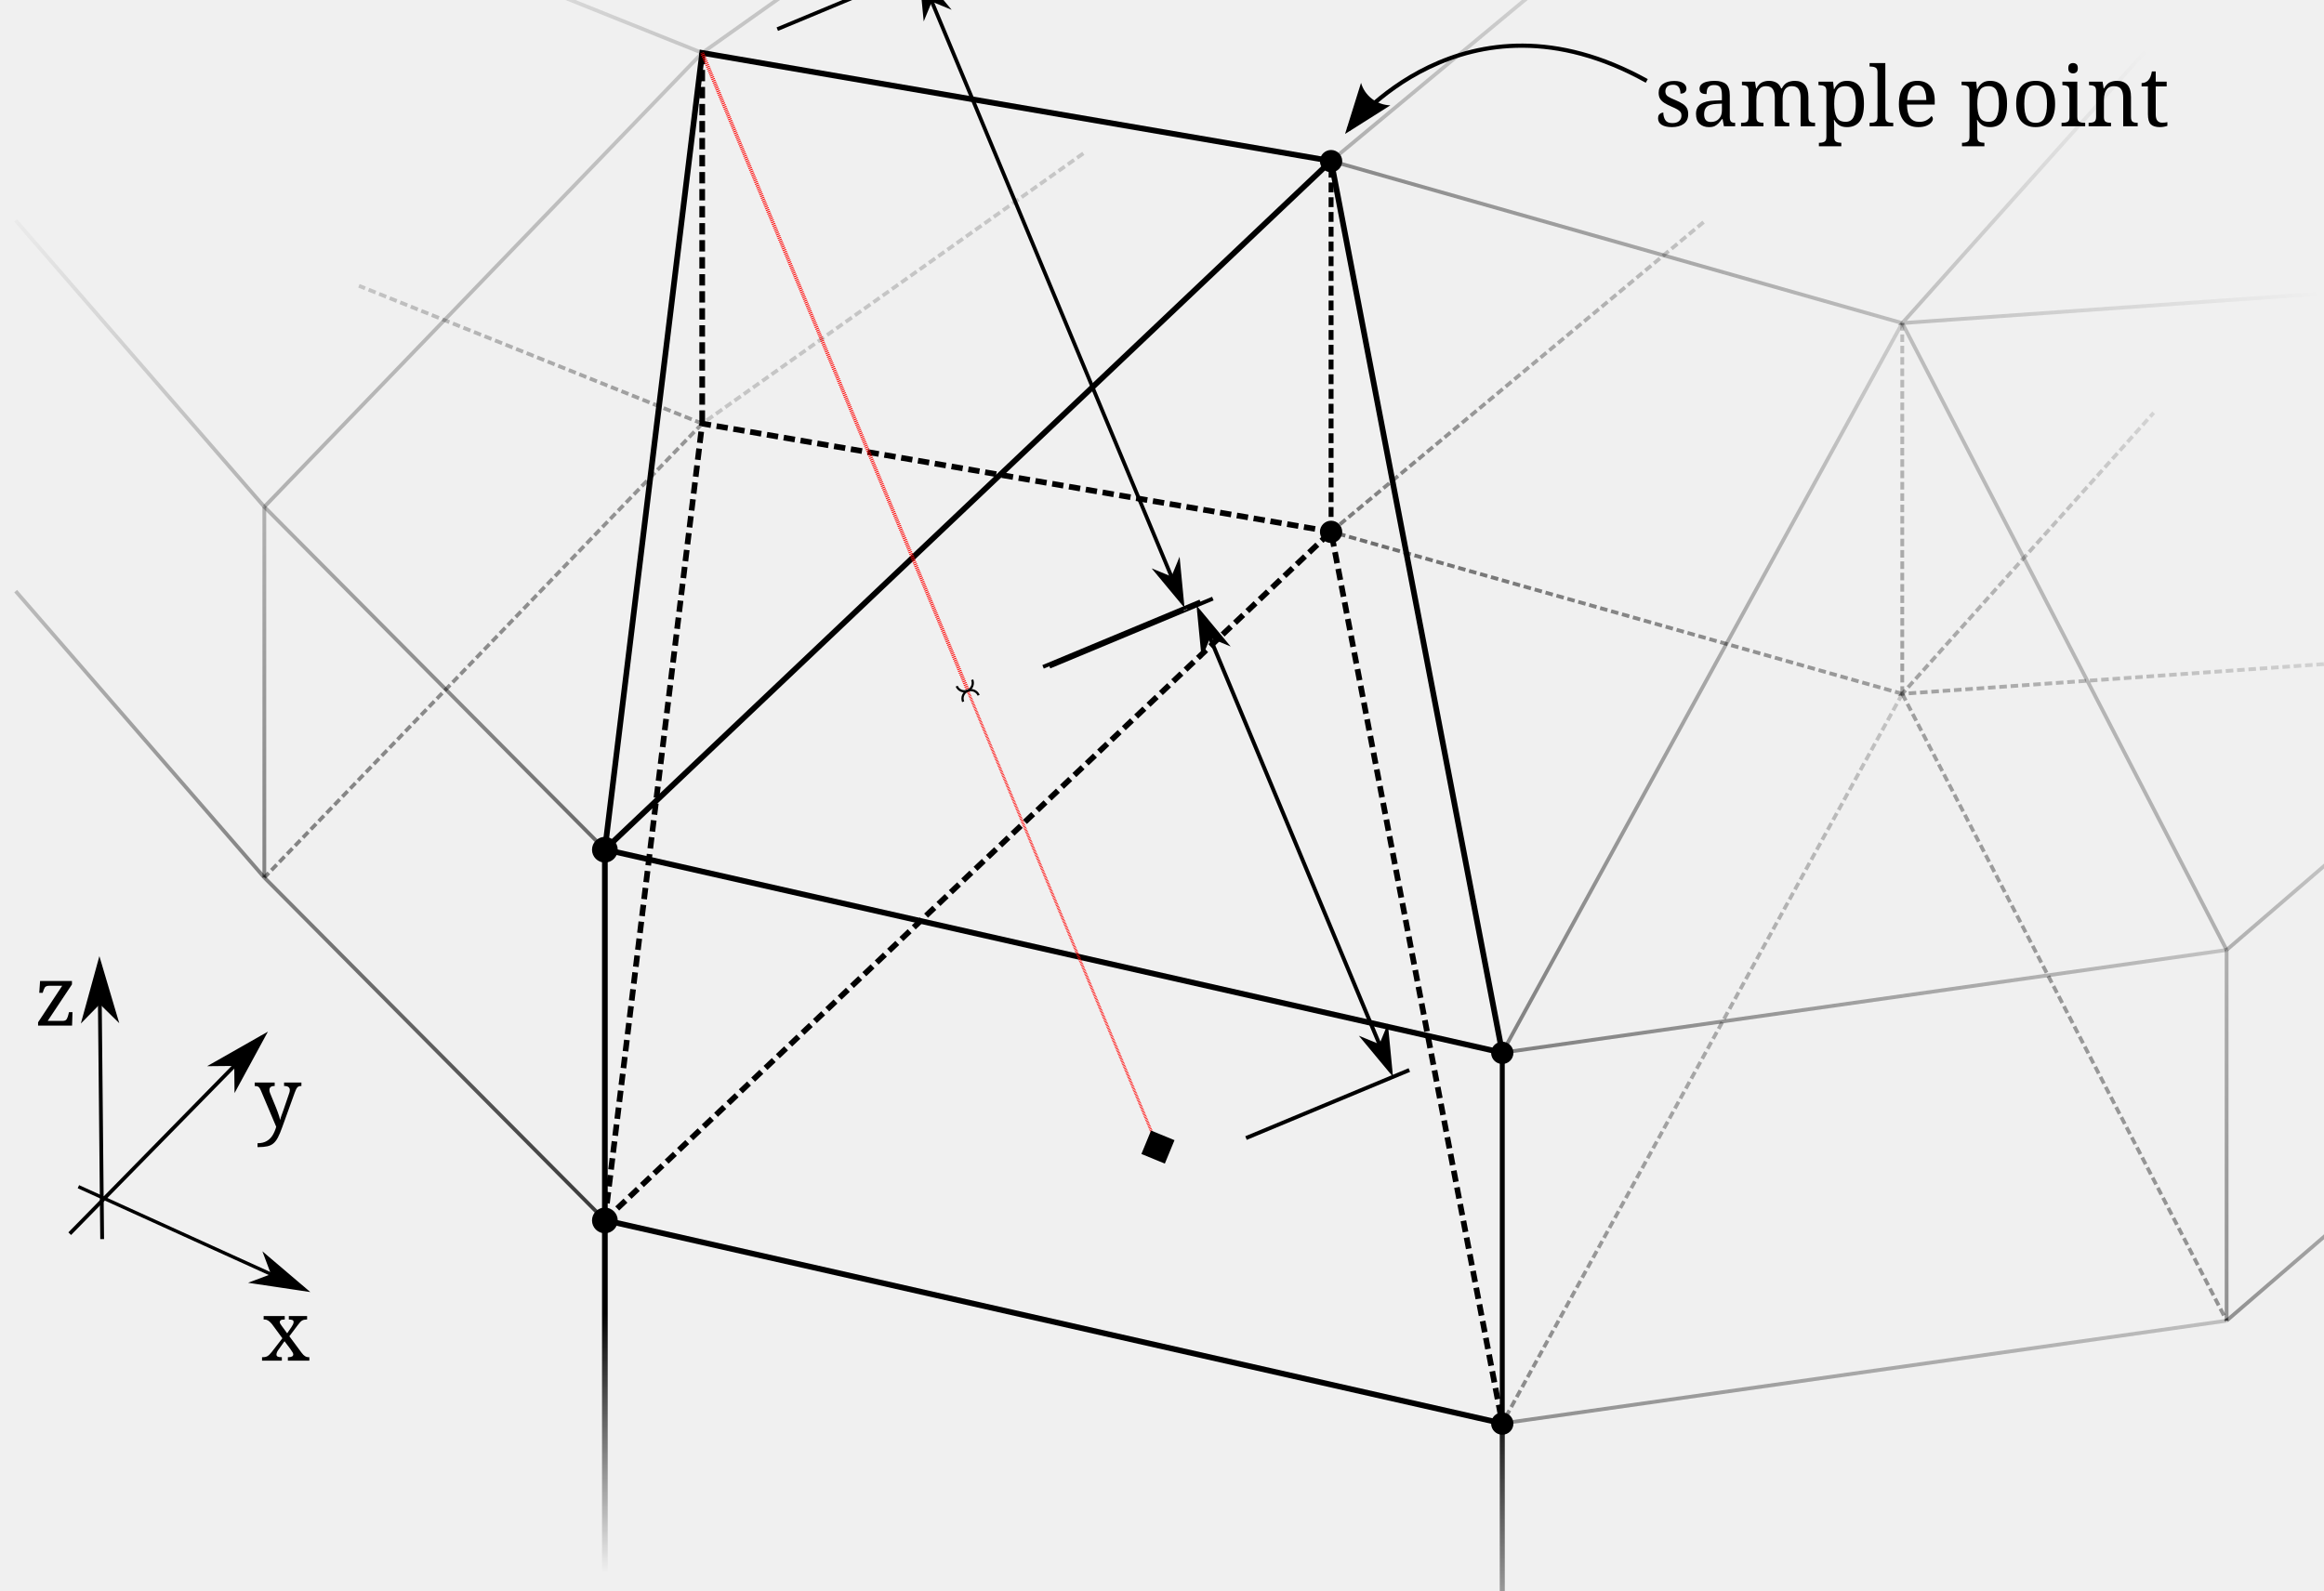
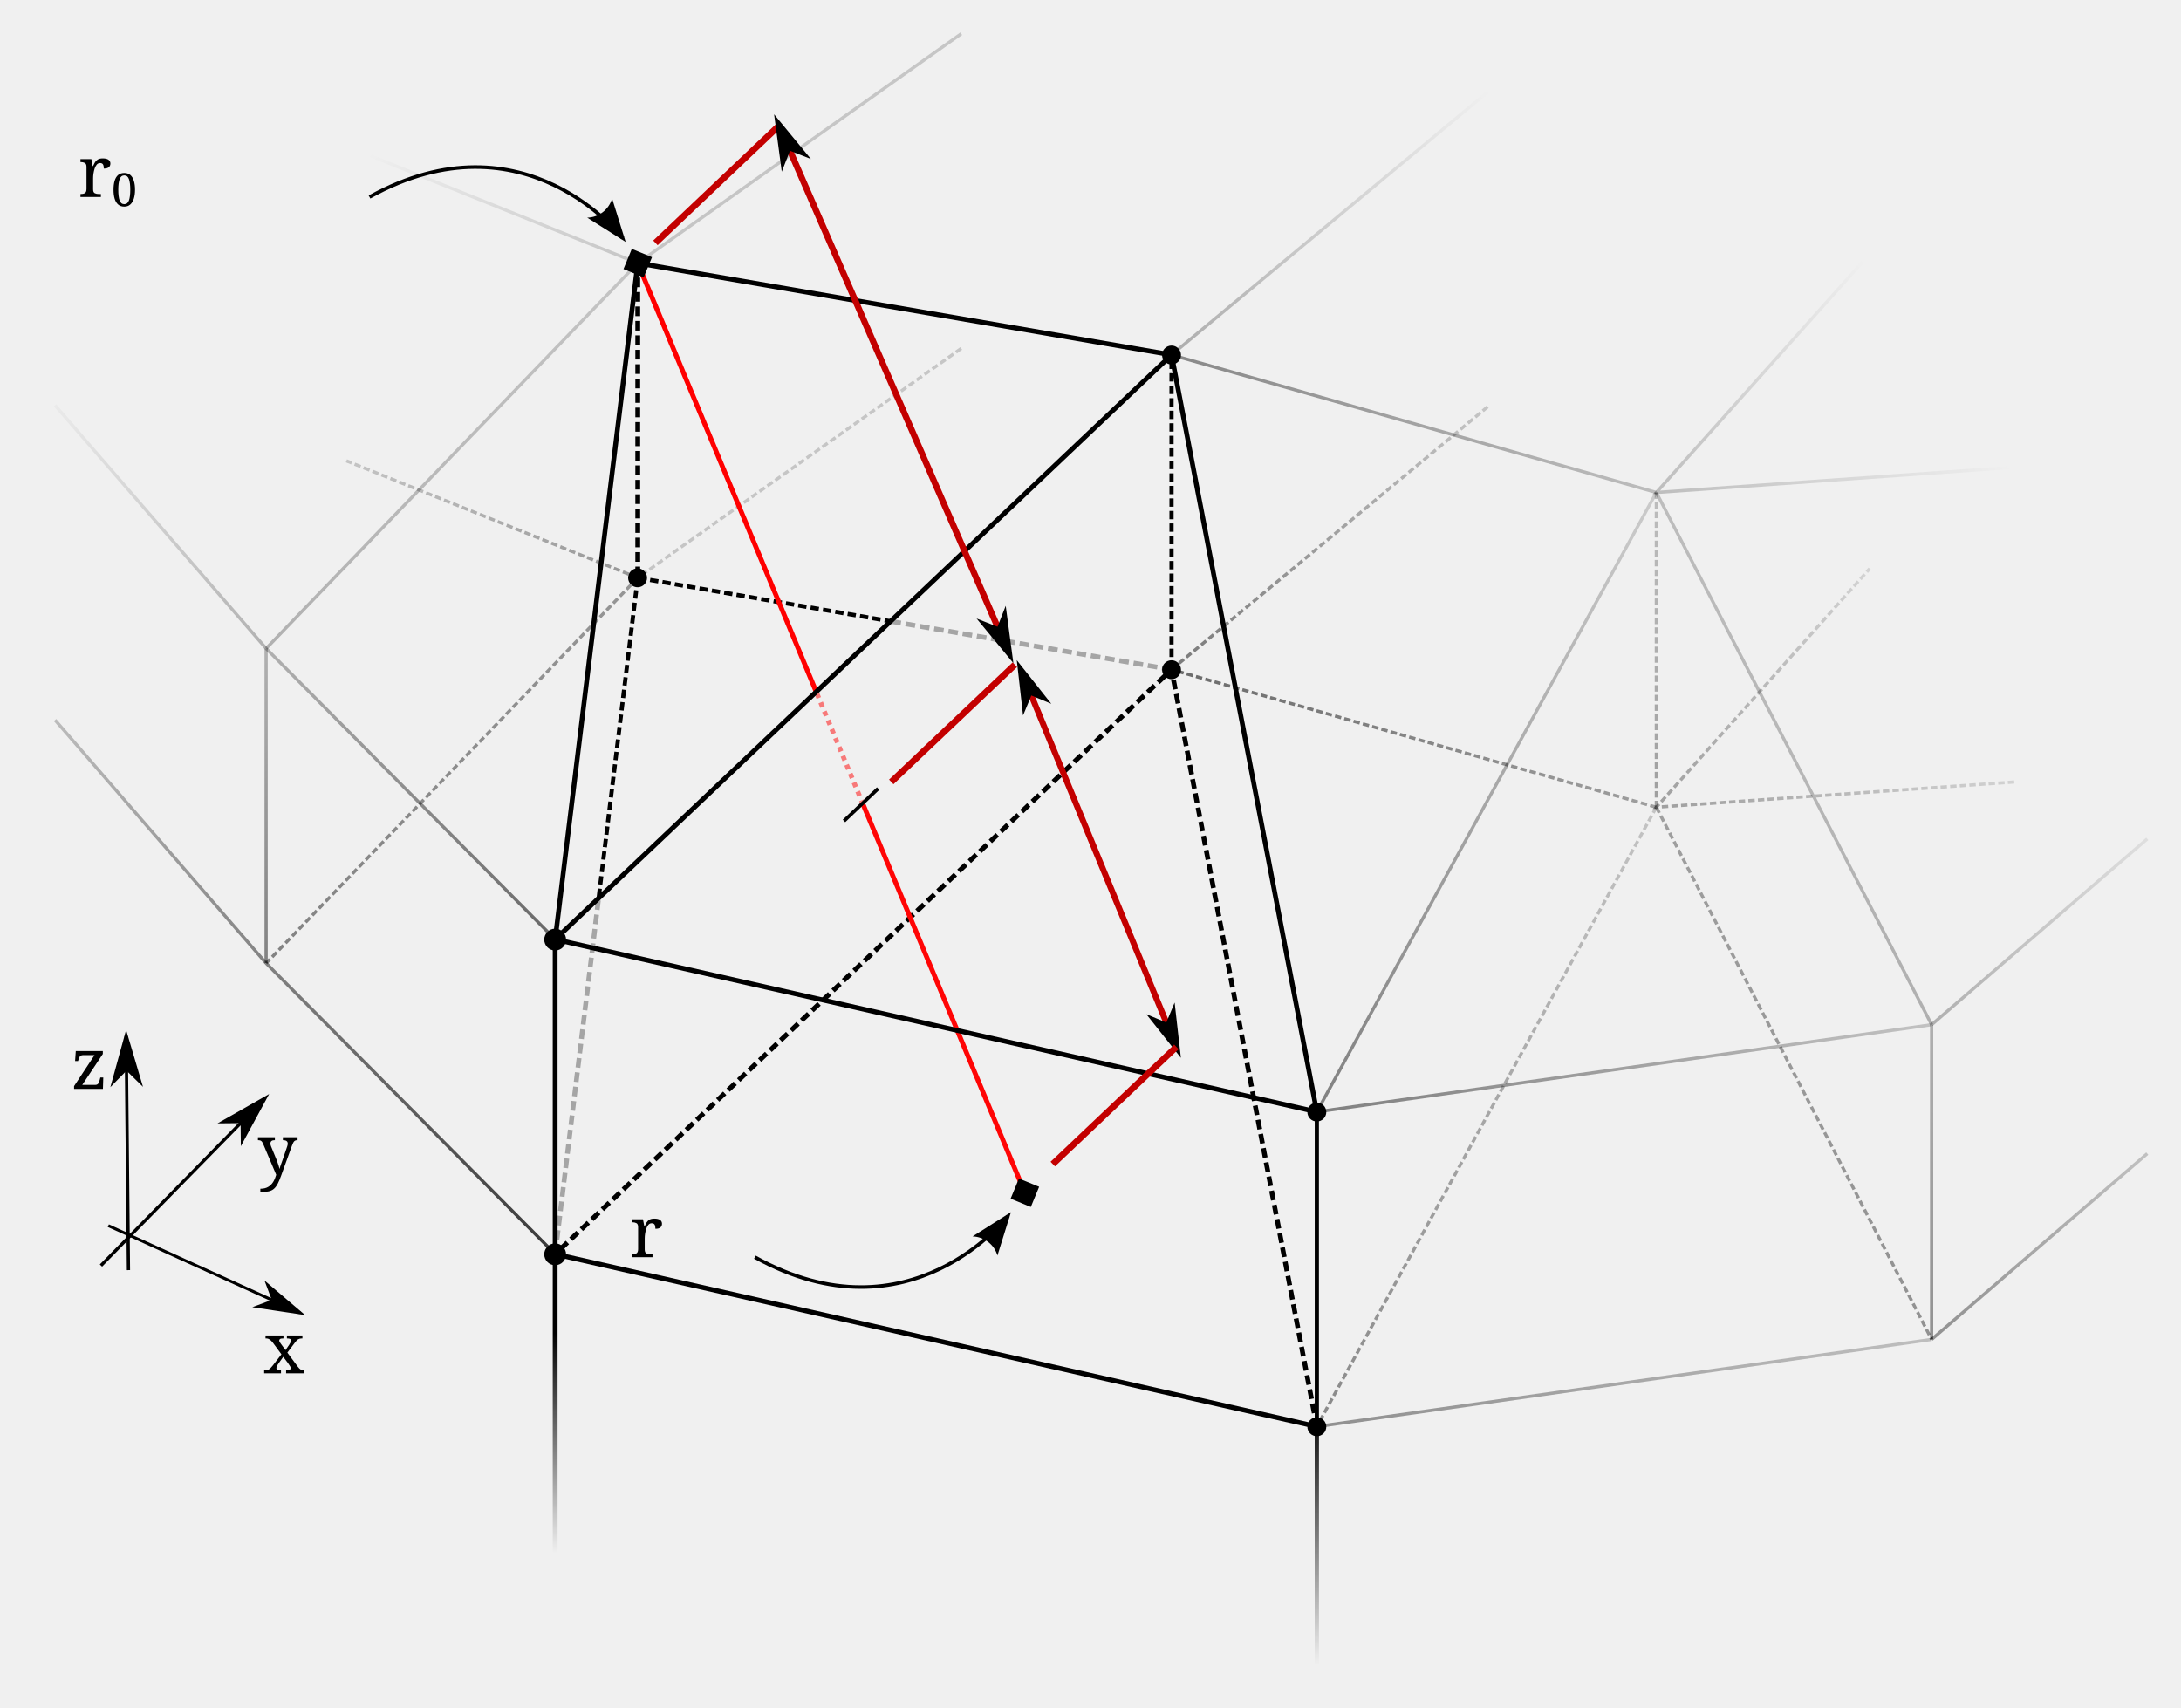
- <svg xmlns="http://www.w3.org/2000/svg" xmlns:xlink="http://www.w3.org/1999/xlink" width="614.163" height="420.55" id="svg43385" version="1.1">
+ <svg xmlns="http://www.w3.org/2000/svg" xmlns:xlink="http://www.w3.org/1999/xlink" width="679.071" height="531.617" id="svg43385" version="1.1">
  <defs id="defs43387">
-     <marker orient="auto" refY="0.0" refX="0.0" id="DiamondLstart" style="overflow:visible">
-       <path id="path4275" d="M 0,-7.071 L -7.071,0 L 0,7.071 L 7.071,0 L 0,-7.071 z " style="fill-rule:evenodd;stroke:#000000;stroke-width:1.0pt" transform="scale(0.8) translate(7,0)" />
-     </marker>
-     <marker orient="auto" refY="0.0" refX="0.0" id="SquareL" style="overflow:visible">
-       <path id="path4257" d="M -5.0,-5.0 L -5.0,5.0 L 5.0,5.0 L 5.0,-5.0 L -5.0,-5.0 z " style="fill-rule:evenodd;stroke:#000000;stroke-width:1.0pt" transform="scale(0.8)" />
-     </marker>
-     <marker orient="auto" refY="0.0" refX="0.0" id="EmptyDiamondL" style="overflow:visible">
-       <path id="path4293" d="M 0,-7.071 L -7.071,0 L 0,7.071 L 7.071,0 L 0,-7.071 z " style="fill-rule:evenodd;fill:#FFFFFF;stroke:#000000;stroke-width:1.0pt" transform="scale(0.8)" />
-     </marker>
-     <marker orient="auto" refY="0.0" refX="0.0" id="Torso" style="overflow:visible">
-       <g id="g4399" transform="scale(0.7)">
-         <path id="path4401" d="M -4.779,-3.24 C -2.429,-2.874 0.521,-1.302 0.258,0.388 C -0.005,2.078 -2.213,2.618 -4.563,2.252 C -6.913,1.886 -8.521,0.752 -8.258,-0.938 C -7.995,-2.628 -7.13,-3.605 -4.779,-3.24 z " style="fill:none;fill-opacity:0.75;fill-rule:evenodd;stroke:#000000;stroke-width:1.25" />
-         <path id="path4403" d="M 4.46,0.089 C -2.556,-4.378 5.225,-3.906 -0.848,-8.72" style="fill:none;fill-opacity:0.75;fill-rule:evenodd;stroke:#000000;stroke-width:1pt" />
-         <path id="path4405" d="M 4.93,0.058 C -1.387,1.749 1.803,5.478 -4.945,7.546" style="fill:none;fill-opacity:0.75;fill-rule:evenodd;stroke:#000000;stroke-width:1pt" />
+     <marker orient="auto" refY="0.0" refX="0.0" id="Arrow1Mend" style="overflow:visible;">
+       <path id="path9475" d="M 0.0,0.0 L 5.0,-5.0 L -12.5,0.0 L 5.0,5.0 L 0.0,0.0 z " style="fill-rule:evenodd;stroke:#000000;stroke-width:1.0pt;" transform="scale(0.4) rotate(180) translate(10,0)" />
+     </marker>
+     <marker orient="auto" refY="0.0" refX="0.0" id="Arrow1Mstart" style="overflow:visible">
+       <path id="path9472" d="M 0.0,0.0 L 5.0,-5.0 L -12.5,0.0 L 5.0,5.0 L 0.0,0.0 z " style="fill-rule:evenodd;stroke:#000000;stroke-width:1.0pt" transform="scale(0.4) translate(10,0)" />
+     </marker>
+     <marker orient="auto" refY="0" refX="0" id="DiamondM" style="overflow:visible">
+       <path id="path9548" d="M 0,-7.071 -7.071,0 0,7.071 7.071,0 0,-7.071 z" style="fill-rule:evenodd;stroke:#000000;stroke-width:1pt" transform="scale(0.4,0.4)" />
+     </marker>
+     <marker orient="auto" refY="0" refX="0" id="DiamondMstart" style="overflow:visible">
+       <path id="path9557" d="M 0,-7.071 -7.071,0 0,7.071 7.071,0 0,-7.071 z" style="fill-rule:evenodd;stroke:#000000;stroke-width:1pt" transform="matrix(0.4,0,0,0.4,2.6,0)" />
+     </marker>
+     <marker orient="auto" refY="0" refX="0" id="StopL" style="overflow:visible">
+       <path id="path9635" d="M 0,5.65 0,-5.65" style="fill:none;stroke:#000000;stroke-width:1pt" transform="scale(0.8,0.8)" />
+     </marker>
+     <marker orient="auto" refY="0" refX="0" id="DiamondLstart" style="overflow:visible">
+       <path id="path4275" d="M 0,-7.071 -7.071,0 0,7.071 7.071,0 0,-7.071 z" style="fill-rule:evenodd;stroke:#000000;stroke-width:1pt" transform="matrix(0.8,0,0,0.8,5.6,0)" />
+     </marker>
+     <marker orient="auto" refY="0" refX="0" id="SquareL" style="overflow:visible">
+       <path id="path4257" d="M -5,-5 -5,5 5,5 5,-5 -5,-5 z" style="fill-rule:evenodd;stroke:#000000;stroke-width:1pt" transform="scale(0.8,0.8)" />
+     </marker>
+     <marker orient="auto" refY="0" refX="0" id="EmptyDiamondL" style="overflow:visible">
+       <path id="path4293" d="M 0,-7.071 -7.071,0 0,7.071 7.071,0 0,-7.071 z" style="fill:#ffffff;fill-rule:evenodd;stroke:#000000;stroke-width:1pt" transform="scale(0.8,0.8)" />
+     </marker>
+     <marker orient="auto" refY="0" refX="0" id="Torso" style="overflow:visible">
+       <g id="g4399" transform="scale(0.7,0.7)">
+         <path id="path4401" d="m -4.779,-3.24 c 2.35,0.366 5.3,1.938 5.037,3.627 C -0.005,2.078 -2.213,2.618 -4.563,2.252 -6.913,1.886 -8.521,0.752 -8.258,-0.938 -7.995,-2.628 -7.13,-3.605 -4.779,-3.24 z" style="fill:none;stroke:#000000;stroke-width:1.25" />
+         <path id="path4403" d="M 4.46,0.089 C -2.556,-4.378 5.225,-3.906 -0.848,-8.72" style="fill:none;stroke:#000000;stroke-width:1pt" />
+         <path id="path4405" d="M 4.93,0.058 C -1.387,1.749 1.803,5.478 -4.945,7.546" style="fill:none;stroke:#000000;stroke-width:1pt" />
        <rect id="rect4407" transform="matrix(0.527536,-0.849533,0.887668,0.460484,0,0)" y="-1.741" x="-10.392" height="2.761" width="2.637" style="fill-rule:evenodd;stroke-width:1pt" />
        <rect id="rect4409" transform="matrix(0.671205,-0.741272,0.790802,0.612072,0,0)" y="-7.963" x="4.959" height="2.861" width="2.733" style="fill-rule:evenodd;stroke-width:1pt" />
-         <path id="path4411" transform="matrix(0,-1.109517,1.109517,0,25.96648,19.71619)" d="M 16.78 -28.685 A 0.607 0.607 0 1 0 15.565,-28.685 A 0.607 0.607 0 1 0 16.78 -28.685 z" style="fill:#ff0000;fill-opacity:0.75;fill-rule:evenodd;stroke:#000000;stroke-width:1pt" />
-         <path id="path4413" transform="matrix(0,-1.109517,1.109517,0,26.8245,16.99126)" d="M 16.78 -28.685 A 0.607 0.607 0 1 0 15.565,-28.685 A 0.607 0.607 0 1 0 16.78 -28.685 z" style="fill:#ff0000;fill-opacity:0.75;fill-rule:evenodd;stroke:#000000;stroke-width:1pt" />
-       </g>
-     </marker>
-     <marker orient="auto" refY="0.0" refX="0.0" id="Tail" style="overflow:visible">
-       <g id="g4223" transform="scale(-1.2)">
-         <path id="path4225" d="M -3.805,-3.959 L 0.544,0" style="fill:none;fill-rule:evenodd;stroke:#000000;stroke-width:0.8;stroke-linecap:round" />
-         <path id="path4227" d="M -1.287,-3.959 L 3.062,0" style="fill:none;fill-rule:evenodd;stroke:#000000;stroke-width:0.8;stroke-linecap:round" />
-         <path id="path4229" d="M 1.305,-3.959 L 5.654,0" style="fill:none;fill-rule:evenodd;stroke:#000000;stroke-width:0.8;stroke-linecap:round" />
-         <path id="path4231" d="M -3.805,4.178 L 0.544,0.22" style="fill:none;fill-rule:evenodd;stroke:#000000;stroke-width:0.8;stroke-linecap:round" />
-         <path id="path4233" d="M -1.287,4.178 L 3.062,0.22" style="fill:none;fill-rule:evenodd;stroke:#000000;stroke-width:0.8;stroke-linecap:round" />
-         <path id="path4235" d="M 1.305,4.178 L 5.654,0.22" style="fill:none;fill-rule:evenodd;stroke:#000000;stroke-width:0.8;stroke-linecap:round" />
-       </g>
-     </marker>
-     <marker orient="auto" refY="0.0" refX="0.0" id="CurvyCross" style="overflow:visible">
-       <g id="g4377" transform="scale(0.6)">
-         <path id="path4379" d="M 4.625,-5.046 C 1.865,-5.046 -0.375,-2.806 -0.375,-0.046 C -0.375,2.714 1.865,4.954 4.625,4.954" style="fill:none;fill-rule:evenodd;stroke:#000000;stroke-width:1.0pt" />
-         <path id="path4381" d="M -5.413,-5.046 C -2.653,-5.046 -0.413,-2.806 -0.413,-0.046 C -0.413,2.714 -2.653,4.954 -5.413,4.954" style="fill:none;fill-rule:evenodd;stroke:#000000;stroke-width:1.0pt" />
-       </g>
-     </marker>
-     <marker orient="auto" refY="0.0" refX="0.0" id="CurveOut" style="overflow:visible">
-       <path id="path4374" d="M -5.413,-5.046 C -2.653,-5.046 -0.413,-2.806 -0.413,-0.046 C -0.413,2.714 -2.653,4.954 -5.413,4.954" style="fill:none;fill-rule:evenodd;stroke:#000000;stroke-width:1.0pt" transform="scale(0.6)" />
-     </marker>
-     <marker style="overflow:visible" id="DistanceEnd" refX="0.0" refY="0.0" orient="auto">
+         <path id="path4411" transform="matrix(0,-1.109517,1.109517,0,25.96648,19.71619)" d="m 16.78,-28.685 a 0.607,0.607 0 1 0 -1.215,0 0.607,0.607 0 1 0 1.215,0 z" style="fill:#ff0000;fill-opacity:0.75;fill-rule:evenodd;stroke:#000000;stroke-width:1pt" />
+         <path id="path4413" transform="matrix(0,-1.109517,1.109517,0,26.8245,16.99126)" d="m 16.78,-28.685 a 0.607,0.607 0 1 0 -1.215,0 0.607,0.607 0 1 0 1.215,0 z" style="fill:#ff0000;fill-opacity:0.75;fill-rule:evenodd;stroke:#000000;stroke-width:1pt" />
+       </g>
+     </marker>
+     <marker orient="auto" refY="0" refX="0" id="Tail" style="overflow:visible">
+       <g id="g4223" transform="scale(-1.2,-1.2)">
+         <path id="path4225" d="M -3.805,-3.959 0.544,0" style="fill:none;stroke:#000000;stroke-width:0.8;stroke-linecap:round" />
+         <path id="path4227" d="M -1.287,-3.959 3.062,0" style="fill:none;stroke:#000000;stroke-width:0.8;stroke-linecap:round" />
+         <path id="path4229" d="M 1.305,-3.959 5.654,0" style="fill:none;stroke:#000000;stroke-width:0.8;stroke-linecap:round" />
+         <path id="path4231" d="M -3.805,4.178 0.544,0.22" style="fill:none;stroke:#000000;stroke-width:0.8;stroke-linecap:round" />
+         <path id="path4233" d="M -1.287,4.178 3.062,0.22" style="fill:none;stroke:#000000;stroke-width:0.8;stroke-linecap:round" />
+         <path id="path4235" d="M 1.305,4.178 5.654,0.22" style="fill:none;stroke:#000000;stroke-width:0.8;stroke-linecap:round" />
+       </g>
+     </marker>
+     <marker orient="auto" refY="0" refX="0" id="CurvyCross" style="overflow:visible">
+       <g id="g4377" transform="scale(0.6,0.6)">
+         <path id="path4379" d="m 4.625,-5.046 c -2.76,0 -5,2.24 -5,5 0,2.76 2.24,5 5,5" style="fill:none;stroke:#000000;stroke-width:1pt" />
+         <path id="path4381" d="m -5.413,-5.046 c 2.76,0 5,2.24 5,5 0,2.76 -2.24,5 -5,5" style="fill:none;stroke:#000000;stroke-width:1pt" />
+       </g>
+     </marker>
+     <marker orient="auto" refY="0" refX="0" id="CurveOut" style="overflow:visible">
+       <path id="path4374" d="m -5.413,-5.046 c 2.76,0 5,2.24 5,5 0,2.76 -2.24,5 -5,5" style="fill:none;stroke:#000000;stroke-width:1pt" transform="scale(0.6,0.6)" />
+     </marker>
+     <marker style="overflow:visible" id="DistanceEnd" refX="0" refY="0" orient="auto">
      <g id="g2301">
-         <path style="fill:none;stroke:#ffffff;stroke-width:1.15;stroke-linecap:square" d="M 0,0 L -2,0" id="path2316" />
-         <path style="fill:#000000;fill-rule:evenodd;stroke:none" d="M 0,0 L -13,4 L -9,0 -13,-4 L 0,0 z " id="path2312" />
-         <path style="fill:none;stroke:#000000;stroke-width:1;stroke-linecap:square" d="M 0,-4 L 0,40" id="path2314" />
-       </g>
-     </marker>
-     <marker style="overflow:visible" id="DistanceStart" refX="0.0" refY="0.0" orient="auto">
+         <path style="fill:none;stroke:#ffffff;stroke-width:1.15;stroke-linecap:square" d="M 0,0 -2,0" id="path2316" />
+         <path style="fill:#000000;fill-rule:evenodd;stroke:none" d="M 0,0 -13,4 -9,0 -13,-4 0,0 z" id="path2312" />
+         <path style="fill:none;stroke:#000000;stroke-width:1;stroke-linecap:square" d="M 0,-4 0,40" id="path2314" />
+       </g>
+     </marker>
+     <marker style="overflow:visible" id="DistanceStart" refX="0" refY="0" orient="auto">
      <g id="g2300">
-         <path style="fill:none;stroke:#ffffff;stroke-width:1.15;stroke-linecap:square" d="M 0,0 L 2,0" id="path2306" />
-         <path style="fill:#000000;fill-rule:evenodd;stroke:none" d="M 0,0 L 13,4 L 9,0 13,-4 L 0,0 z " id="path2302" />
-         <path style="fill:none;stroke:#000000;stroke-width:1;stroke-linecap:square" d="M 0,-4 L 0,40" id="path2304" />
+         <path style="fill:none;stroke:#ffffff;stroke-width:1.15;stroke-linecap:square" d="M 0,0 2,0" id="path2306" />
+         <path style="fill:#000000;fill-rule:evenodd;stroke:none" d="M 0,0 13,4 9,0 13,-4 0,0 z" id="path2302" />
+         <path style="fill:none;stroke:#000000;stroke-width:1;stroke-linecap:square" d="M 0,-4 0,40" id="path2304" />
      </g>
    </marker>
    <marker orient="auto" refY="0" refX="0" id="Arrow1Lend" style="overflow:visible">
      <path id="path4447" d="M 0,0 5,-5 -12.5,0 5,5 0,0 z" style="fill-rule:evenodd;stroke:#000000;stroke-width:1pt" transform="matrix(-0.8,0,0,-0.8,-10,0)" />
    </marker>
    <marker orient="auto" refY="0" refX="0" id="Arrow1Lstart" style="overflow:visible">
      <path id="path4444" d="M 0,0 5,-5 -12.5,0 5,5 0,0 z" style="fill-rule:evenodd;stroke:#000000;stroke-width:1pt" transform="matrix(0.8,0,0,0.8,10,0)" />
    </marker>
    <marker orient="auto" refY="0" refX="0" id="Arrow2Lend" style="overflow:visible">
      <path id="path4465" style="fill-rule:evenodd;stroke-width:0.625;stroke-linejoin:round" d="M 8.719,4.034 -2.207,0.016 8.719,-4.002 c -1.745,2.372 -1.735,5.617 -6e-7,8.035 z" transform="matrix(-1.1,0,0,-1.1,-1.1,0)" />
    </marker>
    <linearGradient id="linearGradient46071">
      <stop id="stop46073" offset="0" style="stop-color:#000000;stop-opacity:0;" />
      <stop style="stop-color:#000000;stop-opacity:0.498;" offset="0.5" id="stop46075" />
      <stop id="stop46077" offset="1" style="stop-color:#000000;stop-opacity:1;" />
    </linearGradient>
    <linearGradient id="linearGradient44945">
      <stop style="stop-color:#000000;stop-opacity:1;" offset="0" id="stop44947" />
      <stop style="stop-color:#000000;stop-opacity:0;" offset="1" id="stop44949" />
    </linearGradient>
    <linearGradient id="linearGradient44771">
      <stop style="stop-color:#000000;stop-opacity:1;" offset="0" id="stop44773" />
      <stop style="stop-color:#d6d6d6;stop-opacity:0;" offset="1" id="stop44775" />
    </linearGradient>
    <linearGradient id="linearGradient44757">
      <stop style="stop-color:#000000;stop-opacity:1;" offset="0" id="stop44759" />
      <stop id="stop44765" offset="0.5" style="stop-color:#000000;stop-opacity:0.498;" />
      <stop style="stop-color:#000000;stop-opacity:0;" offset="1" id="stop44761" />
    </linearGradient>
    <linearGradient id="linearGradient44743">
      <stop style="stop-color:#000000;stop-opacity:0;" offset="0" id="stop44745" />
      <stop id="stop44751" offset="0.5" style="stop-color:#000000;stop-opacity:0.498;" />
      <stop style="stop-color:#000000;stop-opacity:1;" offset="1" id="stop44747" />
    </linearGradient>
    <marker orient="auto" refY="0" refX="0" id="DotM" style="overflow:visible">
      <path id="path4508" d="m -2.5,-1 c 0,2.76 -2.24,5 -5,5 -2.76,0 -5,-2.24 -5,-5 0,-2.76 2.24,-5 5,-5 2.76,0 5,2.24 5,5 z" style="fill-rule:evenodd;stroke:#000000;stroke-width:1pt" transform="matrix(0.4,0,0,0.4,2.96,0.4)" />
    </marker>
    <linearGradient xlink:href="#linearGradient44945" id="linearGradient44961" x1="301.909" y1="331.642" x2="505" y2="103.076" gradientUnits="userSpaceOnUse" />
    <linearGradient xlink:href="#linearGradient44945" id="linearGradient45196" x1="318.577" y1="502.511" x2="684.071" y2="243.508" gradientUnits="userSpaceOnUse" />
    <linearGradient xlink:href="#linearGradient44771" id="linearGradient45302" x1="370.929" y1="455.581" x2="76.929" y2="91.295" gradientUnits="userSpaceOnUse" />
    <linearGradient xlink:href="#linearGradient44743" id="linearGradient45390" x1="164.5" y1="117.009" x2="397.409" y2="458.438" gradientUnits="userSpaceOnUse" />
    <linearGradient xlink:href="#linearGradient44743" id="linearGradient45421" gradientUnits="userSpaceOnUse" x1="164.5" y1="117.009" x2="397.409" y2="458.438" />
    <linearGradient xlink:href="#linearGradient44743" id="linearGradient45424" gradientUnits="userSpaceOnUse" x1="164.5" y1="117.009" x2="397.409" y2="458.438" />
    <linearGradient xlink:href="#linearGradient44743" id="linearGradient45430" gradientUnits="userSpaceOnUse" x1="164.5" y1="117.009" x2="397.409" y2="458.438" />
    <linearGradient xlink:href="#linearGradient44743" id="linearGradient45433" gradientUnits="userSpaceOnUse" x1="164.5" y1="117.009" x2="397.409" y2="458.438" />
    <linearGradient xlink:href="#linearGradient44743" id="linearGradient45436" gradientUnits="userSpaceOnUse" x1="164.5" y1="117.009" x2="397.409" y2="458.438" />
    <linearGradient xlink:href="#linearGradient44743" id="linearGradient45439" gradientUnits="userSpaceOnUse" x1="164.5" y1="117.009" x2="397.409" y2="458.438" />
    <linearGradient xlink:href="#linearGradient44743" id="linearGradient45445" gradientUnits="userSpaceOnUse" x1="164.5" y1="117.009" x2="397.409" y2="458.438" />
    <linearGradient xlink:href="#linearGradient44743" id="linearGradient45448" gradientUnits="userSpaceOnUse" x1="164.5" y1="117.009" x2="397.409" y2="458.438" />
    <linearGradient xlink:href="#linearGradient44743" id="linearGradient45451" gradientUnits="userSpaceOnUse" x1="164.5" y1="117.009" x2="397.409" y2="458.438" />
    <linearGradient xlink:href="#linearGradient44743" id="linearGradient45454" gradientUnits="userSpaceOnUse" x1="164.5" y1="117.009" x2="397.409" y2="458.438" />
    <linearGradient xlink:href="#linearGradient44743" id="linearGradient45466" gradientUnits="userSpaceOnUse" x1="164.5" y1="117.009" x2="397.409" y2="458.438" gradientTransform="translate(0,98)" />
    <linearGradient xlink:href="#linearGradient44945" id="linearGradient45496" gradientUnits="userSpaceOnUse" x1="318.577" y1="502.511" x2="684.071" y2="243.508" />
    <linearGradient xlink:href="#linearGradient44945" id="linearGradient45541" gradientUnits="userSpaceOnUse" x1="318.577" y1="502.511" x2="684.071" y2="243.508" />
    <linearGradient xlink:href="#linearGradient44945" id="linearGradient45544" gradientUnits="userSpaceOnUse" x1="318.577" y1="502.511" x2="684.071" y2="243.508" />
    <linearGradient xlink:href="#linearGradient44945" id="linearGradient45547" gradientUnits="userSpaceOnUse" x1="318.577" y1="502.511" x2="684.071" y2="243.508" />
    <linearGradient xlink:href="#linearGradient44945" id="linearGradient45550" gradientUnits="userSpaceOnUse" x1="275.72" y1="441.797" x2="534.786" y2="132.079" />
    <linearGradient xlink:href="#linearGradient44945" id="linearGradient45553" gradientUnits="userSpaceOnUse" x1="318.577" y1="502.511" x2="684.071" y2="243.508" />
    <linearGradient xlink:href="#linearGradient44945" id="linearGradient45556" gradientUnits="userSpaceOnUse" x1="318.577" y1="502.511" x2="684.071" y2="243.508" />
    <linearGradient xlink:href="#linearGradient44945" id="linearGradient45559" gradientUnits="userSpaceOnUse" x1="318.577" y1="502.511" x2="684.071" y2="243.508" />
    <linearGradient xlink:href="#linearGradient44945" id="linearGradient45562" gradientUnits="userSpaceOnUse" x1="318.577" y1="502.511" x2="684.071" y2="243.508" />
    <linearGradient xlink:href="#linearGradient44945" id="linearGradient45565" gradientUnits="userSpaceOnUse" x1="318.577" y1="502.511" x2="684.071" y2="243.508" />
    <linearGradient xlink:href="#linearGradient44945" id="linearGradient45568" gradientUnits="userSpaceOnUse" x1="318.577" y1="502.511" x2="684.071" y2="243.508" />
    <linearGradient xlink:href="#linearGradient44945" id="linearGradient45571" gradientUnits="userSpaceOnUse" x1="318.577" y1="502.511" x2="684.071" y2="243.508" />
    <linearGradient xlink:href="#linearGradient44945" id="linearGradient45574" gradientUnits="userSpaceOnUse" x1="318.577" y1="502.511" x2="684.071" y2="243.508" />
    <linearGradient xlink:href="#linearGradient44945" id="linearGradient45577" gradientUnits="userSpaceOnUse" x1="318.577" y1="502.511" x2="684.071" y2="243.508" />
    <linearGradient xlink:href="#linearGradient44945" id="linearGradient45580" gradientUnits="userSpaceOnUse" x1="318.577" y1="502.511" x2="684.071" y2="243.508" />
    <linearGradient xlink:href="#linearGradient44945" id="linearGradient45583" gradientUnits="userSpaceOnUse" x1="318.577" y1="502.511" x2="684.071" y2="243.508" />
    <linearGradient xlink:href="#linearGradient44743" id="linearGradient45585" gradientUnits="userSpaceOnUse" x1="388.071" y1="72.009" x2="540.266" y2="103.438" />
    <linearGradient xlink:href="#linearGradient46071" id="linearGradient46067" x1="319.958" y1="558.514" x2="320.03" y2="489.942" gradientUnits="userSpaceOnUse" />
    <linearGradient xlink:href="#linearGradient44743" id="linearGradient46069" x1="450.785" y1="567.94" x2="452.085" y2="567.94" gradientUnits="userSpaceOnUse" />
    <linearGradient xlink:href="#linearGradient46071" id="linearGradient46081" gradientUnits="userSpaceOnUse" x1="321.387" y1="554.228" x2="315.744" y2="449.942" gradientTransform="matrix(1,0,0,0.7829893,237.1549,154.671)" />
    <marker orient="auto" refY="0" refX="0" id="DotM-9" style="overflow:visible">
      <path id="path4508-0" d="m -2.5,-1 c 0,2.76 -2.24,5 -5,5 -2.76,0 -5,-2.24 -5,-5 0,-2.76 2.24,-5 5,-5 2.76,0 5,2.24 5,5 z" style="fill-rule:evenodd;stroke:#000000;stroke-width:1pt" transform="matrix(0.4,0,0,0.4,2.96,0.4)" />
    </marker>
    <marker orient="auto" refY="0" refX="0" id="marker4163" style="overflow:visible">
      <path id="path4165" d="m -2.5,-1 c 0,2.76 -2.24,5 -5,5 -2.76,0 -5,-2.24 -5,-5 0,-2.76 2.24,-5 5,-5 2.76,0 5,2.24 5,5 z" style="fill-rule:evenodd;stroke:#000000;stroke-width:1pt" transform="matrix(0.4,0,0,0.4,2.96,0.4)" />
    </marker>
  </defs>
-   <g id="layer14" style="display:inline" transform="translate(-54.4308,-142.6687)">
-     <path style="fill:none;stroke:#000000;stroke-width:1.5;stroke-linecap:butt;stroke-linejoin:miter;stroke-miterlimit:4;stroke-opacity:1;stroke-dasharray:none" d="m 214.28,465.228 237.155,53.712" id="path44767" />
-     <path style="fill:none;stroke:#000000;stroke-width:1.5;stroke-linecap:butt;stroke-linejoin:miter;stroke-miterlimit:4;stroke-opacity:1;stroke-dasharray:3, 1.5;stroke-dashoffset:0" d="M 214.28,465.228 406.194,283.213 451.435,518.94" id="path44769" />
-   </g>
-   <g id="layer1" style="display:inline" transform="translate(-54.4308,-142.6687)">
-     <path style="fill:none;stroke:#000000;stroke-width:1.5;stroke-linecap:butt;stroke-linejoin:miter;stroke-miterlimit:4;stroke-opacity:1;stroke-dasharray:none" d="M 214.28,367.228 406.194,185.213 451.435,420.94 z" id="path43422" />
-   </g>
-   <g id="layer18" style="display:inline" transform="translate(-54.4308,-142.6687)">
-     <path style="fill:none;stroke:#000000;stroke-width:1.5;stroke-linecap:butt;stroke-linejoin:miter;stroke-opacity:1;display:inline;stroke-miterlimit:4;stroke-dasharray:none;stroke-dashoffset:0" d="M 214.28,367.228 240,156.648 406.194,185.213" id="path44802" />
-     <path id="path44804" d="M 214.28,465.228 240,254.648 406.194,283.213" style="fill:none;stroke:#000000;stroke-width:1.5;stroke-linecap:butt;stroke-linejoin:miter;stroke-miterlimit:4;stroke-opacity:1;stroke-dasharray:3,1.5;stroke-dashoffset:0;display:inline" />
+   <g id="layer3" style="opacity:0.88;display:none">
+     <path transform="translate(-41.42857,-74.71932)" id="path44804" d="M 214.28,465.228 240,254.648 406.194,283.213" style="fill:none;stroke:#000000;stroke-width:1.5;stroke-linecap:butt;stroke-linejoin:miter;stroke-miterlimit:4;stroke-opacity:1;stroke-dasharray:3, 1.5;stroke-dashoffset:0;display:inline" />
+   </g>
+   <g id="layer18" style="display:inline" transform="translate(-41.42857,-74.71932)">
+     <path style="fill:none;stroke:#000000;stroke-width:1.5;stroke-linecap:butt;stroke-linejoin:miter;stroke-miterlimit:4;stroke-opacity:1;stroke-dasharray:none;stroke-dashoffset:0;display:inline" d="M 214.28,367.228 240,156.648 406.194,185.213" id="path44802" />
    <path style="fill:none;stroke:url(#linearGradient45454);stroke-width:1px;stroke-linecap:butt;stroke-linejoin:miter;stroke-opacity:1;display:inline" d="m 124.286,276.648 89.994,90.58" id="path44741" />
    <path id="path44753" d="m 124.286,374.648 89.994,90.58" style="fill:none;stroke:url(#linearGradient45451);stroke-width:1px;stroke-linecap:butt;stroke-linejoin:miter;stroke-opacity:1;display:inline" />
    <path style="fill:none;stroke:url(#linearGradient45448);stroke-width:1px;stroke-linecap:butt;stroke-linejoin:miter;stroke-opacity:1;display:inline" d="m 240,156.648 -115.714,120" id="path44812" />
    <path id="path44814" d="m 240,254.648 -115.714,120" style="fill:none;stroke:url(#linearGradient45445);stroke-width:1;stroke-linecap:butt;stroke-linejoin:miter;stroke-miterlimit:4;stroke-opacity:1;stroke-dasharray:2, 1;stroke-dashoffset:0;display:inline" />
-     <path style="fill:none;stroke:#000000;stroke-width:1.5;stroke-linecap:butt;stroke-linejoin:miter;stroke-miterlimit:4;stroke-opacity:1;stroke-dasharray:3,1.5;stroke-dashoffset:0;display:inline" d="m 240,156.648 0,98" id="path44820" />
+     <path style="fill:none;stroke:#000000;stroke-width:1.5;stroke-linecap:butt;stroke-linejoin:miter;stroke-miterlimit:4;stroke-opacity:1;stroke-dasharray:3, 1.5;stroke-dashoffset:0;display:inline" d="m 240,156.648 0,98" id="path44820" />
    <path style="fill:none;stroke:url(#linearGradient45439);stroke-width:1px;stroke-linecap:butt;stroke-linejoin:miter;stroke-opacity:1;display:inline" d="m 124.286,276.648 0,98" id="path44826" />
    <path style="fill:none;stroke:url(#linearGradient45436);stroke-width:1px;stroke-linecap:butt;stroke-linejoin:miter;stroke-opacity:1" d="M 340.714,85.219 240,156.648" id="path44913" />
    <path style="fill:none;stroke:url(#linearGradient45433);stroke-width:1px;stroke-linecap:butt;stroke-linejoin:miter;stroke-opacity:1" d="M 240,156.648 149.286,120.219" id="path44915" />
    <path style="fill:none;stroke:url(#linearGradient45430);stroke-width:1px;stroke-linecap:butt;stroke-linejoin:miter;stroke-opacity:1" d="M 124.286,276.648 58.571,200.934" id="path44917" />
    <path id="path44987" d="M 240,254.648 149.286,218.219" style="fill:none;stroke:url(#linearGradient45424);stroke-width:1;stroke-linecap:butt;stroke-linejoin:miter;stroke-miterlimit:4;stroke-opacity:1;stroke-dasharray:2, 1;stroke-dashoffset:0" />
    <path id="path44989" d="M 124.286,374.648 58.571,298.934" style="fill:none;stroke:url(#linearGradient45421);stroke-width:1px;stroke-linecap:butt;stroke-linejoin:miter;stroke-opacity:1" />
-     <path style="fill:none;stroke:url(#linearGradient44961);stroke-width:1px;stroke-linecap:butt;stroke-linejoin:miter;stroke-opacity:1;opacity:0.675" d="M 406.194,185.213 505,103.076" id="path44907" />
-     <path style="fill:none;stroke:url(#linearGradient45583);stroke-width:1;stroke-linecap:butt;stroke-linejoin:miter;stroke-miterlimit:4;stroke-opacity:1;stroke-dasharray:2, 1;stroke-dashoffset:0;display:inline;opacity:0.548" d="M 557.143,326.076 451.435,518.94" id="path44828" />
-     <path style="fill:#999999;stroke:url(#linearGradient45580);stroke-width:1px;stroke-linecap:butt;stroke-linejoin:miter;stroke-opacity:1;display:inline;opacity:0.518" d="M 451.435,518.94 642.857,491.791" id="path44830" />
-     <path style="fill:none;stroke:url(#linearGradient45577);stroke-width:1px;stroke-linecap:butt;stroke-linejoin:miter;stroke-opacity:1;display:inline;opacity:0.711" d="M 642.857,393.791 451.435,420.94 557.143,228.076" id="path44707" />
+     <path style="opacity:0.675;fill:none;stroke:url(#linearGradient44961);stroke-width:1px;stroke-linecap:butt;stroke-linejoin:miter;stroke-opacity:1" d="M 406.194,185.213 505,103.076" id="path44907" />
+     <path style="opacity:0.548;fill:none;stroke:url(#linearGradient45583);stroke-width:1;stroke-linecap:butt;stroke-linejoin:miter;stroke-miterlimit:4;stroke-opacity:1;stroke-dasharray:2, 1;stroke-dashoffset:0;display:inline" d="M 557.143,326.076 451.435,518.94" id="path44828" />
+     <path style="opacity:0.518;fill:#999999;stroke:url(#linearGradient45580);stroke-width:1px;stroke-linecap:butt;stroke-linejoin:miter;stroke-opacity:1;display:inline" d="M 451.435,518.94 642.857,491.791" id="path44830" />
+     <path style="opacity:0.711;fill:none;stroke:url(#linearGradient45577);stroke-width:1px;stroke-linecap:butt;stroke-linejoin:miter;stroke-opacity:1;display:inline" d="M 642.857,393.791 451.435,420.94 557.143,228.076" id="path44707" />
    <path style="fill:none;stroke:url(#linearGradient45574);stroke-width:1px;stroke-linecap:butt;stroke-linejoin:miter;stroke-opacity:1;display:inline" d="M 557.143,228.076 406.194,185.213" id="path44800" />
    <path id="path44810" d="M 557.143,326.076 406.194,283.213" style="fill:none;stroke:url(#linearGradient45571);stroke-width:1;stroke-linecap:butt;stroke-linejoin:miter;stroke-miterlimit:4;stroke-opacity:1;stroke-dasharray:2, 1;stroke-dashoffset:0;display:inline" />
    <path style="fill:none;stroke:url(#linearGradient45568);stroke-width:1px;stroke-linecap:butt;stroke-linejoin:miter;stroke-opacity:1;display:inline" d="m 557.143,228.076 85.714,165.714" id="path44816" />
    <path id="path44818" d="m 557.143,326.076 85.714,165.714" style="fill:none;stroke:url(#linearGradient45565);stroke-width:1;stroke-linecap:butt;stroke-linejoin:miter;stroke-miterlimit:4;stroke-opacity:1;stroke-dasharray:2, 1;stroke-dashoffset:0;display:inline" />
    <path style="fill:none;stroke:url(#linearGradient45562);stroke-width:1;stroke-linecap:butt;stroke-linejoin:miter;stroke-miterlimit:4;stroke-opacity:1;stroke-dasharray:2, 1;stroke-dashoffset:0;display:inline" d="m 557.143,228.076 0,98" id="path44822" />
    <path style="fill:none;stroke:url(#linearGradient45559);stroke-width:1px;stroke-linecap:butt;stroke-linejoin:miter;stroke-opacity:1;display:inline" d="m 642.857,393.791 0,98" id="path44824" />
    <path style="fill:none;stroke:url(#linearGradient45556);stroke-width:1px;stroke-linecap:butt;stroke-linejoin:miter;stroke-opacity:1" d="m 668.571,220.219 -111.429,7.857 66.429,-74.286" id="path44909" />
    <path style="fill:none;stroke:url(#linearGradient45553);stroke-width:1px;stroke-linecap:butt;stroke-linejoin:miter;stroke-opacity:1" d="M 642.857,393.791 710,335.934" id="path44911" />
    <path id="path44979" d="M 406.194,283.213 505,201.076" style="fill:none;stroke:url(#linearGradient45550);stroke-width:1;stroke-linecap:butt;stroke-linejoin:miter;stroke-miterlimit:4;stroke-opacity:1;stroke-dasharray:2, 1;stroke-dashoffset:0" />
    <path id="path44981" d="m 668.571,318.219 -111.429,7.857 66.429,-74.286" style="fill:none;stroke:url(#linearGradient45547);stroke-width:1;stroke-linecap:butt;stroke-linejoin:miter;stroke-miterlimit:4;stroke-opacity:1;stroke-dasharray:2, 1;stroke-dashoffset:0" />
    <path id="path44983" d="M 642.857,491.791 710,433.934" style="fill:none;stroke:url(#linearGradient45544);stroke-width:1px;stroke-linecap:butt;stroke-linejoin:miter;stroke-opacity:1" />
    <path id="path45462" d="M 340.714,85.219 240,156.648" style="fill:none;stroke:url(#linearGradient45585);stroke-width:1px;stroke-linecap:butt;stroke-linejoin:miter;stroke-opacity:1" />
    <path style="fill:none;stroke:url(#linearGradient45466);stroke-width:1;stroke-linecap:butt;stroke-linejoin:miter;stroke-miterlimit:4;stroke-opacity:1;stroke-dasharray:2, 1;stroke-dashoffset:0" d="M 340.714,183.219 240,254.648" id="path45464" />
-     <path style="fill:none;stroke:#000000;stroke-width:1.105;stroke-linecap:butt;stroke-linejoin:miter;stroke-miterlimit:4;stroke-opacity:1;stroke-dasharray:none;marker-end:url(#Arrow2Lend)" d="m 489.62,164.055 c -48.366,-26.839 -78.849,12.846 -78.849,12.846" id="path3125" />
-     <text xml:space="preserve" style="font-size:22px;font-style:normal;font-variant:normal;font-weight:normal;font-stretch:normal;text-align:start;line-height:125%;letter-spacing:0px;word-spacing:0px;writing-mode:lr-tb;text-anchor:start;fill:#000000;fill-opacity:1;stroke:none;font-family:Serif;-inkscape-font-specification:Serif" x="491.62" y="176.055" id="text4107">
-       <tspan x="491.62" y="176.055" id="tspan4113">sample point</tspan>
+     <path style="fill:none;stroke:#000000;stroke-width:1.105;stroke-linecap:butt;stroke-linejoin:miter;stroke-miterlimit:4;stroke-opacity:1;stroke-dasharray:none;marker-end:url(#Arrow2Lend)" d="m 156.476,136.055 c 48.366,-26.839 78.849,12.846 78.849,12.846" id="path3125" />
+     <text xml:space="preserve" style="font-size:22px;font-style:normal;font-variant:normal;font-weight:normal;font-stretch:normal;text-align:start;line-height:125%;letter-spacing:0px;word-spacing:0px;writing-mode:lr-tb;text-anchor:start;fill:#000000;fill-opacity:1;stroke:none;font-family:Serif;-inkscape-font-specification:Serif" x="151.924" y="136.055" id="text4107">
+       <tspan x="156.476" y="136.055" id="tspan11373" style="text-align:end;text-anchor:end;baseline-shift:baseline">r<tspan style="font-size:65.001%;baseline-shift:sub" id="tspan11381">0 </tspan>
+       </tspan>
    </text>
-   </g>
-   <g id="layer16" style="display:inline" transform="translate(-54.4308,-142.6687)">
+     <path id="path11399" d="m 276.476,466.184 c 48.366,26.839 78.849,-12.846 78.849,-12.846" style="fill:none;stroke:#000000;stroke-width:1.105;stroke-linecap:butt;stroke-linejoin:miter;stroke-miterlimit:4;stroke-opacity:1;stroke-dasharray:none;marker-end:url(#Arrow2Lend)" />
+     <text id="text11401" y="466.184" x="276.476" style="font-size:22px;font-style:normal;font-variant:normal;font-weight:normal;font-stretch:normal;text-align:start;line-height:125%;letter-spacing:0px;word-spacing:0px;writing-mode:lr-tb;text-anchor:start;fill:#000000;fill-opacity:1;stroke:none;font-family:Serif;-inkscape-font-specification:Serif" xml:space="preserve">
+       <tspan style="text-align:end;text-anchor:end;baseline-shift:baseline" id="tspan11403" y="466.184" x="276.476">r</tspan>
+     </text>
+     <path style="fill:none;stroke:#000000;stroke-width:1.5;stroke-linecap:butt;stroke-linejoin:miter;stroke-opacity:1;stroke-miterlimit:4;stroke-dasharray:3, 1.5;stroke-dashoffset:0;opacity:0.314" d="M 364.766,208.494 277.289,193.458" id="path14325" transform="translate(41.42857,74.71932)" />
+     <path style="fill:none;stroke:#000000;stroke-width:1.3;stroke-linecap:butt;stroke-linejoin:miter;stroke-opacity:1;stroke-miterlimit:4;stroke-dasharray:2.6,1.3;stroke-dashoffset:0;marker-start:url(#marker4163)" d="m 198.571,179.929 78.717,13.53" id="path14327" transform="translate(41.42857,74.71932)" />
+     <path style="fill:none;stroke:#000000;stroke-width:1.5;stroke-linecap:butt;stroke-linejoin:miter;stroke-opacity:1;stroke-miterlimit:4;stroke-dasharray:3, 1.5;stroke-dashoffset:0;opacity:0.314" d="M 172.851,390.509 186.389,279.669" id="path14329" transform="translate(41.42857,74.71932)" />
+     <path style="fill:none;stroke:#000000;stroke-width:1.3;stroke-linecap:butt;stroke-linejoin:miter;stroke-opacity:1;stroke-miterlimit:4;stroke-dasharray:2.6,1.3;stroke-dashoffset:0" d="M 198.571,179.929 186.389,279.669" id="path14331" transform="translate(41.42857,74.71932)" />
+   </g>
+   <g id="layer14" style="display:inline" transform="translate(-41.42857,-74.71932)">
+     <path style="fill:none;stroke:#000000;stroke-width:1.5;stroke-linecap:butt;stroke-linejoin:miter;stroke-miterlimit:4;stroke-opacity:1;stroke-dasharray:none" d="m 214.28,465.228 237.155,53.712" id="path44767" />
+     <path style="fill:none;stroke:#000000;stroke-width:1.5;stroke-linecap:butt;stroke-linejoin:miter;stroke-miterlimit:4;stroke-opacity:1;stroke-dasharray:3, 1.5;stroke-dashoffset:2.25" d="M 214.28,465.228 406.194,283.213 451.435,518.94" id="path44769" />
+   </g>
+   <g id="layer16" style="display:inline" transform="translate(-41.42857,-74.71932)">
+     <path style="fill:none;stroke:#ff0000;stroke-width:1.5;stroke-linecap:butt;stroke-linejoin:miter;stroke-miterlimit:4;stroke-opacity:1;stroke-dasharray:none;marker-start:url(#DiamondM)" d="M 198.571,81.929 254.132,215.421" id="path11411" transform="translate(41.42857,74.71932)" />
    <path style="fill:none;stroke:#000000;stroke-width:1.5;stroke-miterlimit:4;stroke-opacity:1;stroke-dasharray:none;stroke-dashoffset:0;marker-start:url(#DotM);marker-end:url(#DotM)" d="m 214.28,465.228 0,-98" id="path43458-8" />
    <path style="fill:none;stroke:#000000;stroke-width:1.3;stroke-miterlimit:4;stroke-opacity:1;stroke-dasharray:none;stroke-dashoffset:0;marker-start:url(#DotM);marker-end:url(#DotM)" d="m 451.435,518.94 0,-98" id="path43452" />
    <path style="fill:none;stroke:#000000;stroke-width:1.3;stroke-miterlimit:4;stroke-opacity:1;stroke-dasharray:2.6, 1.3;stroke-dashoffset:0;marker-start:url(#DotM);marker-end:url(#DotM)" d="m 406.194,283.213 0,-98" id="path43446" />
    <path id="path45693" d="m 214.28,563.228 0,-98" style="fill:none;stroke:url(#linearGradient46067);stroke-width:1.5;stroke-miterlimit:4;stroke-opacity:1;stroke-dasharray:none;stroke-dashoffset:0;marker-start:none;marker-end:none" />
    <path style="fill:none;stroke:url(#linearGradient46081);stroke-width:1.327;stroke-miterlimit:4;stroke-opacity:1;stroke-dasharray:none;stroke-dashoffset:0;marker-start:none;marker-end:none" d="m 451.435,595.673 0,-76.733" id="path46079" />
    <g id="g48171">
      <path id="path46085" d="m 80.714,397.362 0.714,72.857" style="fill:none;stroke:#000000;stroke-width:1px;stroke-linecap:butt;stroke-linejoin:miter;stroke-opacity:1;marker-start:url(#Arrow1Lstart);marker-end:none" />
      <path style="fill:none;stroke:#000000;stroke-width:0.9px;stroke-linecap:butt;stroke-linejoin:miter;stroke-opacity:1;marker-start:none;marker-end:url(#Arrow1Lend)" d="m 75.151,456.37 59.7,27.129" id="path46087" />
      <path id="path46089" d="M 72.857,468.791 123.87,416.768" style="fill:none;stroke:#000000;stroke-width:1px;stroke-linecap:butt;stroke-linejoin:miter;stroke-opacity:1;marker-end:url(#Arrow1Lend)" />
-       <text id="text48139" y="413.791" x="63.571" style="font-size:22px;font-style:normal;font-variant:normal;font-weight:normal;font-stretch:normal;text-align:start;line-height:125%;letter-spacing:0px;word-spacing:0px;writing-mode:lr;text-anchor:start;fill:#000000;fill-opacity:1;stroke:none;font-family:Serif;-inkscape-font-specification:Serif" xml:space="preserve">
+       <text id="text48139" y="413.791" x="63.571" style="font-size:22px;font-style:normal;font-variant:normal;font-weight:normal;font-stretch:normal;text-align:start;line-height:125%;letter-spacing:0px;word-spacing:0px;writing-mode:lr-tb;text-anchor:start;fill:#000000;fill-opacity:1;stroke:none;font-family:Serif;-inkscape-font-specification:Serif" xml:space="preserve">
        <tspan y="413.791" x="63.571" id="tspan48141">z</tspan>
      </text>
-       <text id="text48143" y="440.623" x="121.643" style="font-size:22px;font-style:normal;font-variant:normal;font-weight:normal;font-stretch:normal;text-align:start;line-height:125%;letter-spacing:0px;word-spacing:0px;writing-mode:lr;text-anchor:start;fill:#000000;fill-opacity:1;stroke:none;font-family:Serif;-inkscape-font-specification:Serif" xml:space="preserve">
+       <text id="text48143" y="440.623" x="121.643" style="font-size:22px;font-style:normal;font-variant:normal;font-weight:normal;font-stretch:normal;text-align:start;line-height:125%;letter-spacing:0px;word-spacing:0px;writing-mode:lr-tb;text-anchor:start;fill:#000000;fill-opacity:1;stroke:none;font-family:Serif;-inkscape-font-specification:Serif" xml:space="preserve">
        <tspan y="440.623" x="121.643" id="tspan48145">y</tspan>
      </text>
-       <text id="text48147" y="502.362" x="123.571" style="font-size:22px;font-style:normal;font-variant:normal;font-weight:normal;font-stretch:normal;text-align:start;line-height:125%;letter-spacing:0px;word-spacing:0px;writing-mode:lr;text-anchor:start;fill:#000000;fill-opacity:1;stroke:none;font-family:Serif;-inkscape-font-specification:Serif" xml:space="preserve">
+       <text id="text48147" y="502.362" x="123.571" style="font-size:22px;font-style:normal;font-variant:normal;font-weight:normal;font-stretch:normal;text-align:start;line-height:125%;letter-spacing:0px;word-spacing:0px;writing-mode:lr-tb;text-anchor:start;fill:#000000;fill-opacity:1;stroke:none;font-family:Serif;-inkscape-font-specification:Serif" xml:space="preserve">
        <tspan y="502.362" x="123.571" id="tspan48149">x</tspan>
      </text>
    </g>
    <rect style="opacity:0;fill:none;stroke:none" id="rect48182" width="651.429" height="458.571" x="51.429" y="95.219" clip-path="none" />
-     <path style="fill:none;stroke:#ff0505;stroke-width:1;stroke-linecap:butt;stroke-linejoin:miter;stroke-miterlimit:4;stroke-opacity:1;stroke-dasharray:0.25, 0.25;stroke-dashoffset:0" d="M 255.806,182.552 185.569,13.979" id="path6143" transform="translate(54.4308,142.6687)" />
-     <path style="fill:none;stroke:#ff0505;stroke-width:0.739;stroke-linecap:butt;stroke-linejoin:miter;stroke-miterlimit:4;stroke-opacity:1;stroke-dasharray:0.185,0.185;stroke-dashoffset:0;display:inline;marker-end:url(#CurvyCross);marker-start:url(#DiamondLstart);fill-opacity:1" d="M 362.033,449.716 310.107,325.09" id="path6143-7" />
-     <path id="path8762" d="m 370.634,302.704 51.926,124.626" style="fill:none;stroke:#000000;stroke-width:1.039;stroke-linecap:butt;stroke-linejoin:miter;stroke-miterlimit:4;stroke-opacity:1;stroke-dasharray:none;stroke-dashoffset:0;marker-start:url(#DistanceStart);marker-end:url(#DistanceEnd);display:inline" />
-     <path id="path9226" d="m 297.231,134.802 70.237,168.573" style="fill:none;stroke:#000000;stroke-width:1;stroke-linecap:butt;stroke-linejoin:miter;stroke-miterlimit:4;stroke-opacity:1;stroke-dasharray:none;stroke-dashoffset:0;marker-start:url(#DistanceStart);marker-end:url(#DistanceEnd)" />
+     <path style="fill:none;stroke:#ff0000;stroke-width:1.5;stroke-linecap:butt;stroke-linejoin:miter;stroke-miterlimit:4;stroke-opacity:1;stroke-dasharray:1.5, 1.5;stroke-dashoffset:5.4;opacity:0.495" d="m 254.132,215.421 14.546,34.95" id="path11413" transform="translate(41.42857,74.71932)" />
+     <path style="fill:none;stroke:#ff0505;stroke-width:1.5;stroke-linecap:butt;stroke-linejoin:miter;stroke-miterlimit:4;stroke-opacity:1;stroke-dasharray:none;stroke-dashoffset:0;marker-start:url(#DiamondMstart);marker-end:none;display:inline;marker-mid:url(#Tail)" d="M 362.033,449.716 310.107,325.09" id="path6143-7" />
+     <path style="fill:none;stroke:#000000;stroke-width:1.094;stroke-linecap:butt;stroke-linejoin:miter;stroke-miterlimit:4;stroke-opacity:1;stroke-dasharray:none" d="m 304.213,330.347 10.628,-10.08" id="path11652" />
+   </g>
+   <g id="layer1" style="display:inline" transform="translate(-41.42857,-74.71932)">
+     <path style="fill:none;stroke:#000000;stroke-width:1.5;stroke-linecap:butt;stroke-linejoin:miter;stroke-miterlimit:4;stroke-opacity:1;stroke-dasharray:none" d="M 214.28,367.228 406.194,185.213 451.435,420.94 z" id="path43422" />
+   </g>
+   <g id="layer2" style="display:inline">
+     <path transform="translate(-41.42857,-74.71932)" style="fill:none;stroke:#c30000;stroke-width:2;stroke-linecap:butt;stroke-linejoin:miter;stroke-miterlimit:4;stroke-opacity:1;stroke-dasharray:none;display:inline" d="m 318.931,318.2 38.485,-36.5" id="path12138" />
+     <path transform="translate(-41.42857,-74.71932)" id="path12136" d="m 245.503,150.343 38.485,-36.5" style="fill:none;stroke:#c30000;stroke-width:2;stroke-linecap:butt;stroke-linejoin:miter;stroke-miterlimit:4;stroke-opacity:1;stroke-dasharray:none;display:inline" />
+     <path transform="translate(-41.42857,-74.71932)" style="fill:none;stroke:#c30000;stroke-width:1.949;stroke-linecap:butt;stroke-linejoin:miter;stroke-miterlimit:4;stroke-opacity:1;stroke-dasharray:none;marker-start:url(#Arrow1Mstart);marker-end:url(#Arrow1Mend);display:inline" d="m 283.987,113.843 71.429,163.857" id="path12147" />
+     <path transform="translate(-41.42857,-74.71932)" style="fill:none;stroke:#c30000;stroke-width:1.875;stroke-linecap:butt;stroke-linejoin:miter;stroke-miterlimit:4;stroke-opacity:1;stroke-dasharray:none;marker-start:url(#Arrow1Mstart);marker-end:url(#Arrow1Mend);display:inline" d="m 407.702,400.7 -48.286,-117" id="path13105" />
+     <path transform="translate(-41.42857,-74.71932)" id="path12143" d="m 369.217,437.2 38.485,-36.5" style="fill:none;stroke:#c30000;stroke-width:2;stroke-linecap:butt;stroke-linejoin:miter;stroke-miterlimit:4;stroke-opacity:1;stroke-dasharray:none;display:inline" />
  </g>
</svg>
